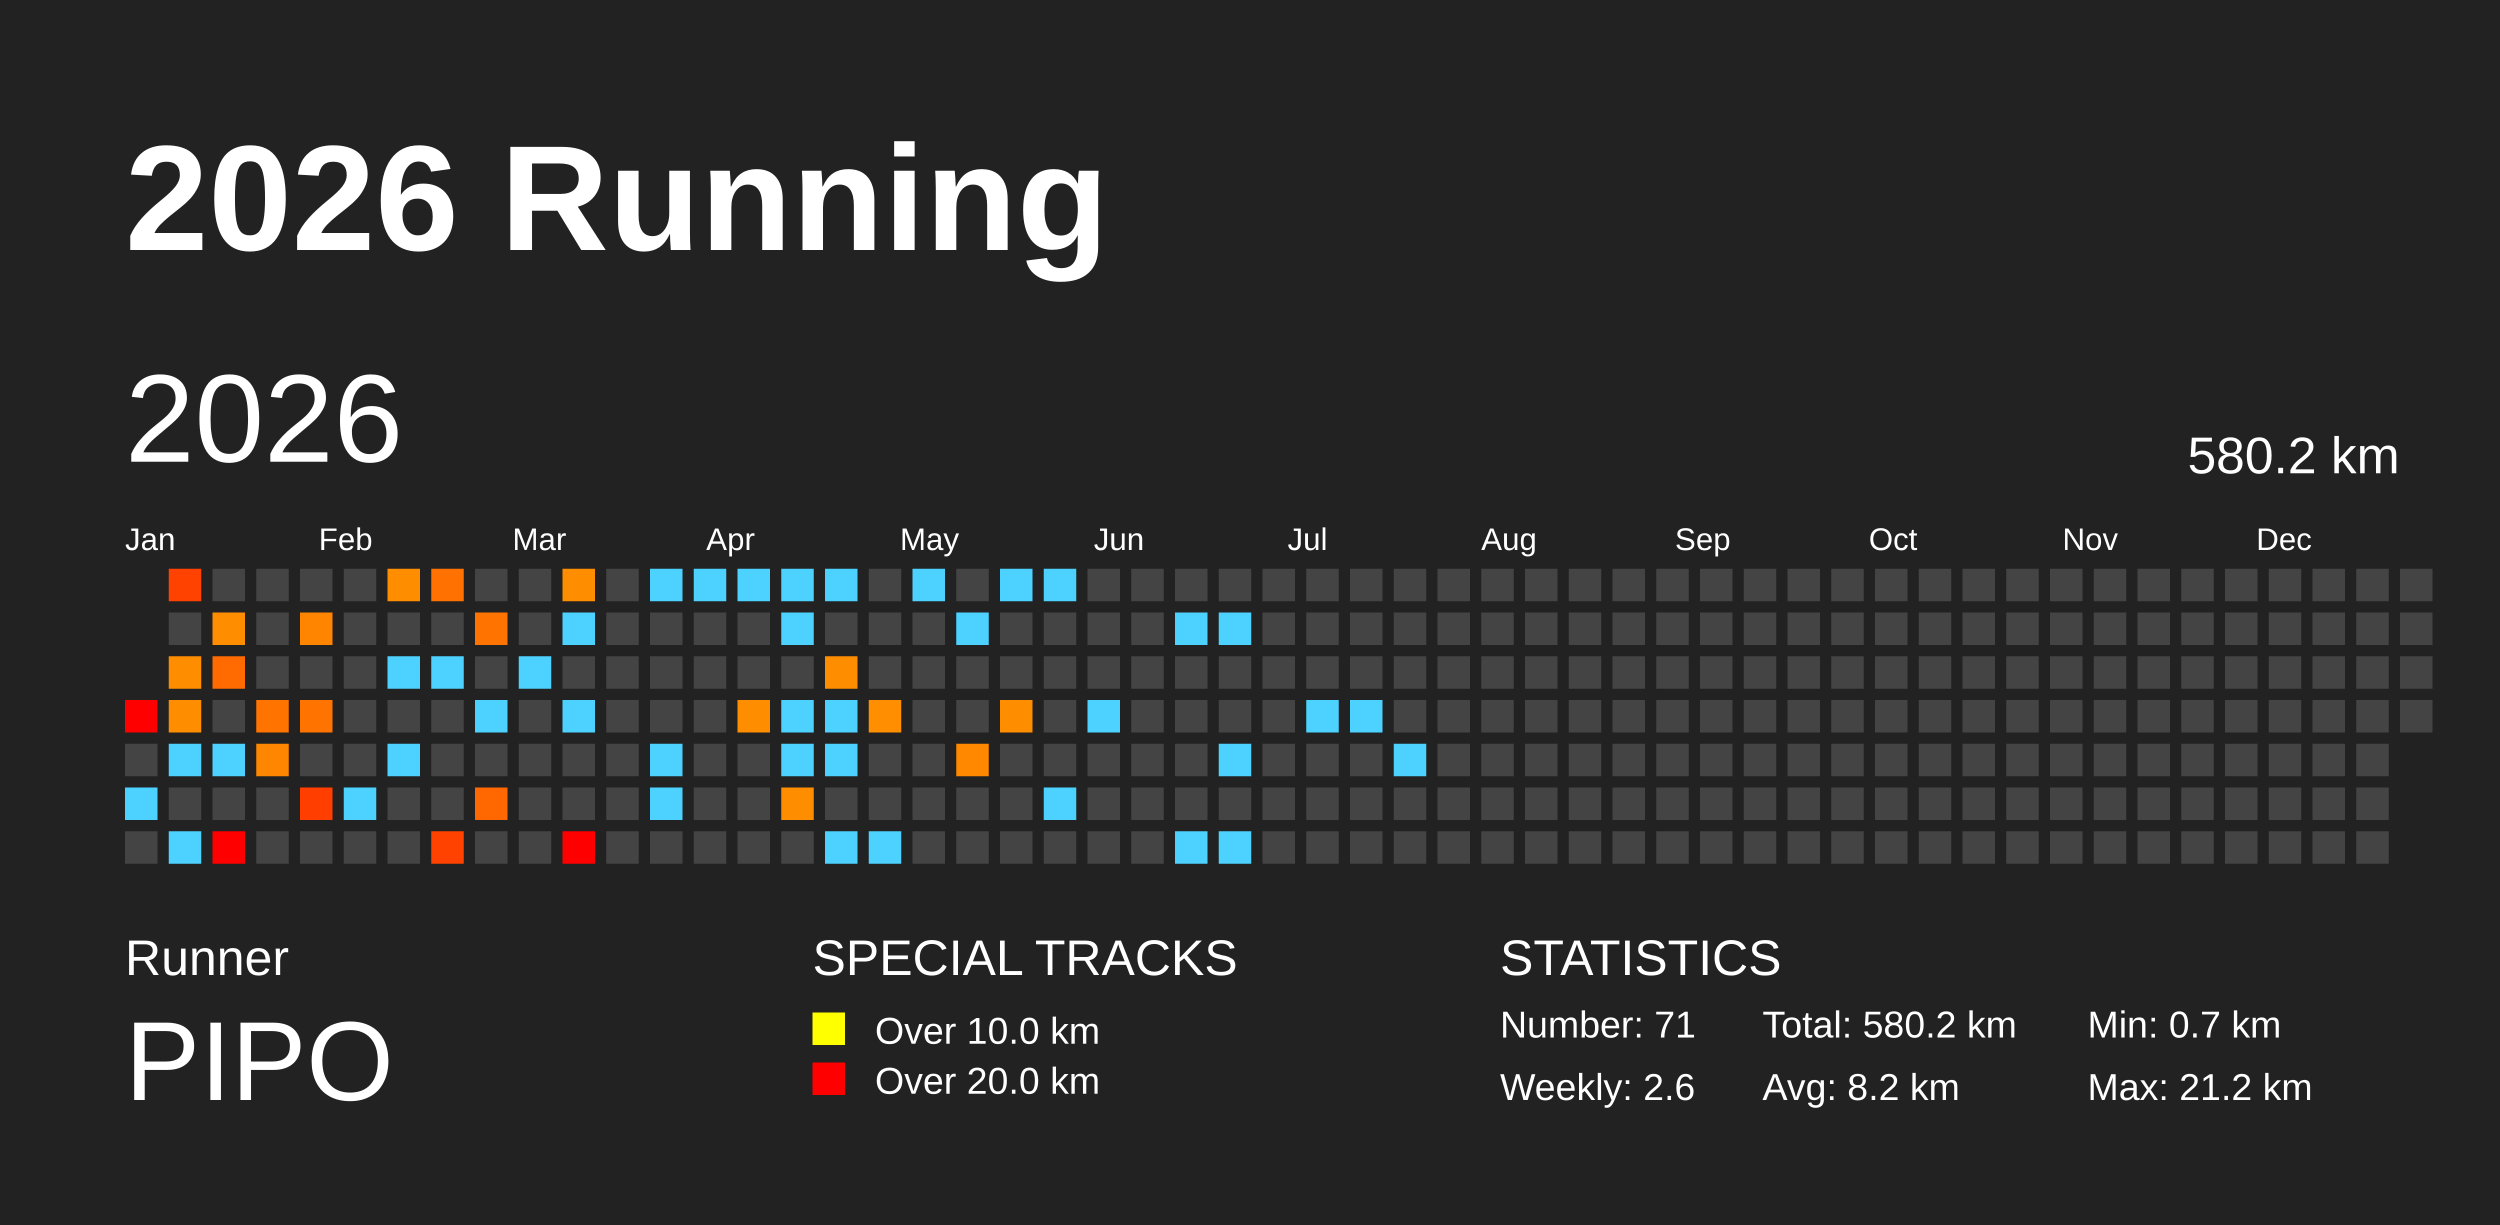
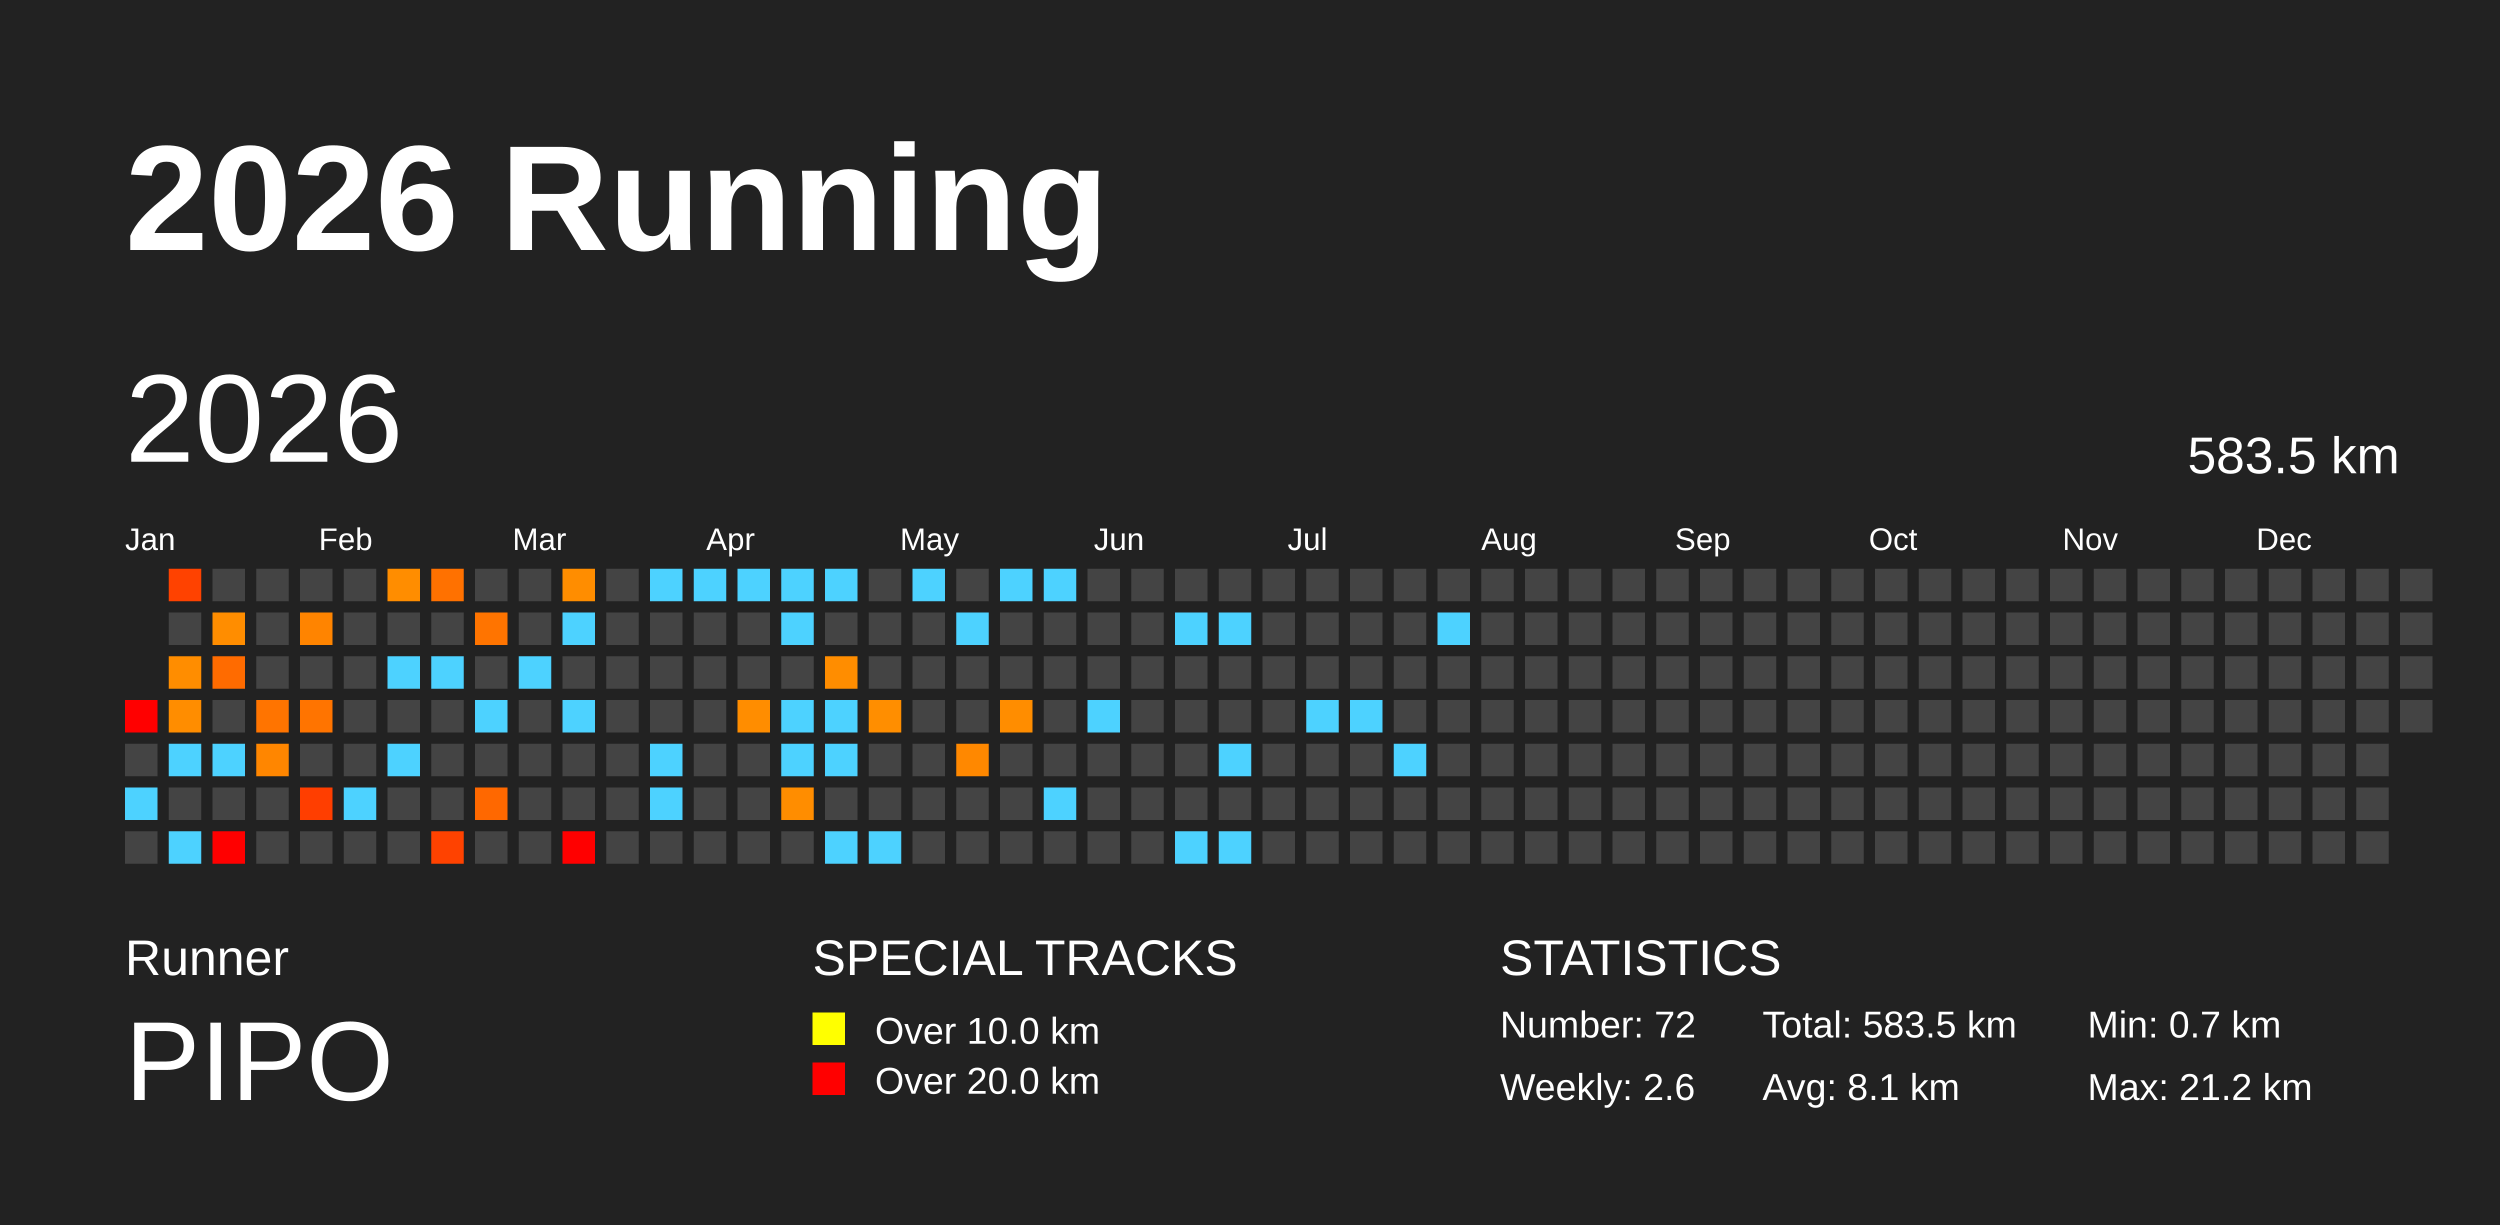
<svg xmlns="http://www.w3.org/2000/svg" baseProfile="full" height="98mm" version="1.1" viewBox="0,0,200,98" width="200mm">
  <defs />
  <rect fill="#222222" height="98" width="200" x="0" y="0" />
  <text fill="#FFFFFF" style="font-size:12px; font-family:Arial; font-weight:bold;" x="10" y="20">2026 Running</text>
  <text fill="#FFFFFF" style="font-size:4px; font-family:Arial" x="10" y="78">Runner</text>
  <text fill="#FFFFFF" style="font-size:9px; font-family:Arial" x="10" y="88">PIPO</text>
  <text fill="#FFFFFF" style="font-size:4px; font-family:Arial" x="65" y="78">SPECIAL TRACKS</text>
  <rect fill="yellow" height="2.6" width="2.6" x="65" y="81" />
  <text fill="#FFFFFF" style="font-size:3px; font-family:Arial" x="70" y="83.5">Over 10.0 km</text>
  <rect fill="red" height="2.6" width="2.6" x="65" y="85" />
  <text fill="#FFFFFF" style="font-size:3px; font-family:Arial" x="70" y="87.5">Over 20.0 km</text>
  <text fill="#FFFFFF" style="font-size:4px; font-family:Arial" x="120" y="78">STATISTICS</text>
-   <text fill="#FFFFFF" style="font-size:3px; font-family:Arial" x="120" y="83">Number: 71</text>
+   <text fill="#FFFFFF" style="font-size:3px; font-family:Arial" x="120" y="83">Number: 72</text>
  <text fill="#FFFFFF" style="font-size:3px; font-family:Arial" x="120" y="88">Weekly: 2.6</text>
-   <text fill="#FFFFFF" style="font-size:3px; font-family:Arial" x="141" y="83">Total: 580.2 km</text>
-   <text fill="#FFFFFF" style="font-size:3px; font-family:Arial" x="141" y="88">Avg: 8.2 km</text>
+   <text fill="#FFFFFF" style="font-size:3px; font-family:Arial" x="141" y="83">Total: 583.5 km</text>
+   <text fill="#FFFFFF" style="font-size:3px; font-family:Arial" x="141" y="88">Avg: 8.1 km</text>
  <text fill="#FFFFFF" style="font-size:3px; font-family:Arial" x="167" y="83">Min: 0.7 km</text>
  <text fill="#FFFFFF" style="font-size:3px; font-family:Arial" x="167" y="88">Max: 21.2 km</text>
  <text dominant-baseline="hanging" fill="#FFFFFF" style="font-size:10.0px; font-family:Arial;" x="10" y="30">2026</text>
-   <text dominant-baseline="hanging" fill="#FFFFFF" style="font-size:4.125px; font-family:Arial;" x="175" y="35">580.2 km</text>
+   <text dominant-baseline="hanging" fill="#FFFFFF" style="font-size:4.125px; font-family:Arial;" x="175" y="35">583.5 km</text>
  <text fill="#FFFFFF" style="font-size:2.5px; font-family:Arial" x="10.0" y="44">Jan</text>
  <text fill="#FFFFFF" style="font-size:2.5px; font-family:Arial" x="25.5" y="44">Feb</text>
  <text fill="#FFFFFF" style="font-size:2.5px; font-family:Arial" x="41.0" y="44">Mar</text>
  <text fill="#FFFFFF" style="font-size:2.5px; font-family:Arial" x="56.5" y="44">Apr</text>
  <text fill="#FFFFFF" style="font-size:2.5px; font-family:Arial" x="72.0" y="44">May</text>
  <text fill="#FFFFFF" style="font-size:2.5px; font-family:Arial" x="87.5" y="44">Jun</text>
  <text fill="#FFFFFF" style="font-size:2.5px; font-family:Arial" x="103.0" y="44">Jul</text>
  <text fill="#FFFFFF" style="font-size:2.5px; font-family:Arial" x="118.5" y="44">Aug</text>
  <text fill="#FFFFFF" style="font-size:2.5px; font-family:Arial" x="134.0" y="44">Sep</text>
  <text fill="#FFFFFF" style="font-size:2.5px; font-family:Arial" x="149.5" y="44">Oct</text>
  <text fill="#FFFFFF" style="font-size:2.5px; font-family:Arial" x="165.0" y="44">Nov</text>
  <text fill="#FFFFFF" style="font-size:2.5px; font-family:Arial" x="180.5" y="44">Dec</text>
  <rect fill="red" height="2.6" width="2.6" x="10.0" y="56.0" />
  <rect fill="#444444" height="2.6" width="2.6" x="10.0" y="59.5" />
  <rect fill="#4dd2ff" height="2.6" width="2.6" x="10.0" y="63.0" />
  <rect fill="#444444" height="2.6" width="2.6" x="10.0" y="66.5" />
  <rect fill="#ff4200" height="2.6" width="2.6" x="13.5" y="45.5" />
  <rect fill="#444444" height="2.6" width="2.6" x="13.5" y="49.0" />
  <rect fill="#ff8d00" height="2.6" width="2.6" x="13.5" y="52.5" />
  <rect fill="#ff8d00" height="2.6" width="2.6" x="13.5" y="56.0" />
  <rect fill="#4dd2ff" height="2.6" width="2.6" x="13.5" y="59.5" />
  <rect fill="#444444" height="2.6" width="2.6" x="13.5" y="63.0" />
  <rect fill="#4dd2ff" height="2.6" width="2.6" x="13.5" y="66.5" />
  <rect fill="#444444" height="2.6" width="2.6" x="17.0" y="45.5" />
  <rect fill="#ff8d00" height="2.6" width="2.6" x="17.0" y="49.0" />
  <rect fill="#ff6b00" height="2.6" width="2.6" x="17.0" y="52.5" />
  <rect fill="#444444" height="2.6" width="2.6" x="17.0" y="56.0" />
  <rect fill="#4dd2ff" height="2.6" width="2.6" x="17.0" y="59.5" />
  <rect fill="#444444" height="2.6" width="2.6" x="17.0" y="63.0" />
  <rect fill="red" height="2.6" width="2.6" x="17.0" y="66.5" />
  <rect fill="#444444" height="2.6" width="2.6" x="20.5" y="45.5" />
  <rect fill="#444444" height="2.6" width="2.6" x="20.5" y="49.0" />
  <rect fill="#444444" height="2.6" width="2.6" x="20.5" y="52.5" />
  <rect fill="#ff7400" height="2.6" width="2.6" x="20.5" y="56.0" />
  <rect fill="#ff8600" height="2.6" width="2.6" x="20.5" y="59.5" />
  <rect fill="#444444" height="2.6" width="2.6" x="20.5" y="63.0" />
  <rect fill="#444444" height="2.6" width="2.6" x="20.5" y="66.5" />
  <rect fill="#444444" height="2.6" width="2.6" x="24.0" y="45.5" />
  <rect fill="#ff8400" height="2.6" width="2.6" x="24.0" y="49.0" />
  <rect fill="#444444" height="2.6" width="2.6" x="24.0" y="52.5" />
  <rect fill="#ff7400" height="2.6" width="2.6" x="24.0" y="56.0" />
  <rect fill="#444444" height="2.6" width="2.6" x="24.0" y="59.5" />
  <rect fill="#ff3e00" height="2.6" width="2.6" x="24.0" y="63.0" />
  <rect fill="#444444" height="2.6" width="2.6" x="24.0" y="66.5" />
  <rect fill="#444444" height="2.6" width="2.6" x="27.5" y="45.5" />
  <rect fill="#444444" height="2.6" width="2.6" x="27.5" y="49.0" />
  <rect fill="#444444" height="2.6" width="2.6" x="27.5" y="52.5" />
  <rect fill="#444444" height="2.6" width="2.6" x="27.5" y="56.0" />
  <rect fill="#444444" height="2.6" width="2.6" x="27.5" y="59.5" />
  <rect fill="#4dd2ff" height="2.6" width="2.6" x="27.5" y="63.0" />
  <rect fill="#444444" height="2.6" width="2.6" x="27.5" y="66.5" />
  <rect fill="#ff8d00" height="2.6" width="2.6" x="31.0" y="45.5" />
  <rect fill="#444444" height="2.6" width="2.6" x="31.0" y="49.0" />
  <rect fill="#4dd2ff" height="2.6" width="2.6" x="31.0" y="52.5" />
  <rect fill="#444444" height="2.6" width="2.6" x="31.0" y="56.0" />
  <rect fill="#4dd2ff" height="2.6" width="2.6" x="31.0" y="59.5" />
  <rect fill="#444444" height="2.6" width="2.6" x="31.0" y="63.0" />
  <rect fill="#444444" height="2.6" width="2.6" x="31.0" y="66.5" />
  <rect fill="#ff7100" height="2.6" width="2.6" x="34.5" y="45.5" />
  <rect fill="#444444" height="2.6" width="2.6" x="34.5" y="49.0" />
  <rect fill="#4dd2ff" height="2.6" width="2.6" x="34.5" y="52.5" />
  <rect fill="#444444" height="2.6" width="2.6" x="34.5" y="56.0" />
  <rect fill="#444444" height="2.6" width="2.6" x="34.5" y="59.5" />
  <rect fill="#444444" height="2.6" width="2.6" x="34.5" y="63.0" />
  <rect fill="#ff4200" height="2.6" width="2.6" x="34.5" y="66.5" />
  <rect fill="#444444" height="2.6" width="2.6" x="38.0" y="45.5" />
  <rect fill="#ff7400" height="2.6" width="2.6" x="38.0" y="49.0" />
  <rect fill="#444444" height="2.6" width="2.6" x="38.0" y="52.5" />
  <rect fill="#4dd2ff" height="2.6" width="2.6" x="38.0" y="56.0" />
  <rect fill="#444444" height="2.6" width="2.6" x="38.0" y="59.5" />
  <rect fill="#ff6800" height="2.6" width="2.6" x="38.0" y="63.0" />
  <rect fill="#444444" height="2.6" width="2.6" x="38.0" y="66.5" />
  <rect fill="#444444" height="2.6" width="2.6" x="41.5" y="45.5" />
  <rect fill="#444444" height="2.6" width="2.6" x="41.5" y="49.0" />
  <rect fill="#4dd2ff" height="2.6" width="2.6" x="41.5" y="52.5" />
  <rect fill="#444444" height="2.6" width="2.6" x="41.5" y="56.0" />
  <rect fill="#444444" height="2.6" width="2.6" x="41.5" y="59.5" />
  <rect fill="#444444" height="2.6" width="2.6" x="41.5" y="63.0" />
  <rect fill="#444444" height="2.6" width="2.6" x="41.5" y="66.5" />
  <rect fill="#ff8d00" height="2.6" width="2.6" x="45.0" y="45.5" />
  <rect fill="#4dd2ff" height="2.6" width="2.6" x="45.0" y="49.0" />
  <rect fill="#444444" height="2.6" width="2.6" x="45.0" y="52.5" />
  <rect fill="#4dd2ff" height="2.6" width="2.6" x="45.0" y="56.0" />
  <rect fill="#444444" height="2.6" width="2.6" x="45.0" y="59.5" />
  <rect fill="#444444" height="2.6" width="2.6" x="45.0" y="63.0" />
  <rect fill="red" height="2.6" width="2.6" x="45.0" y="66.5" />
  <rect fill="#444444" height="2.6" width="2.6" x="48.5" y="45.5" />
  <rect fill="#444444" height="2.6" width="2.6" x="48.5" y="49.0" />
  <rect fill="#444444" height="2.6" width="2.6" x="48.5" y="52.5" />
  <rect fill="#444444" height="2.6" width="2.6" x="48.5" y="56.0" />
  <rect fill="#444444" height="2.6" width="2.6" x="48.5" y="59.5" />
  <rect fill="#444444" height="2.6" width="2.6" x="48.5" y="63.0" />
  <rect fill="#444444" height="2.6" width="2.6" x="48.5" y="66.5" />
  <rect fill="#4dd2ff" height="2.6" width="2.6" x="52.0" y="45.5" />
  <rect fill="#444444" height="2.6" width="2.6" x="52.0" y="49.0" />
  <rect fill="#444444" height="2.6" width="2.6" x="52.0" y="52.5" />
  <rect fill="#444444" height="2.6" width="2.6" x="52.0" y="56.0" />
  <rect fill="#4dd2ff" height="2.6" width="2.6" x="52.0" y="59.5" />
  <rect fill="#4dd2ff" height="2.6" width="2.6" x="52.0" y="63.0" />
  <rect fill="#444444" height="2.6" width="2.6" x="52.0" y="66.5" />
  <rect fill="#4dd2ff" height="2.6" width="2.6" x="55.5" y="45.5" />
  <rect fill="#444444" height="2.6" width="2.6" x="55.5" y="49.0" />
  <rect fill="#444444" height="2.6" width="2.6" x="55.5" y="52.5" />
  <rect fill="#444444" height="2.6" width="2.6" x="55.5" y="56.0" />
  <rect fill="#444444" height="2.6" width="2.6" x="55.5" y="59.5" />
  <rect fill="#444444" height="2.6" width="2.6" x="55.5" y="63.0" />
  <rect fill="#444444" height="2.6" width="2.6" x="55.5" y="66.5" />
  <rect fill="#4dd2ff" height="2.6" width="2.6" x="59.0" y="45.5" />
  <rect fill="#444444" height="2.6" width="2.6" x="59.0" y="49.0" />
  <rect fill="#444444" height="2.6" width="2.6" x="59.0" y="52.5" />
  <rect fill="#ff8d00" height="2.6" width="2.6" x="59.0" y="56.0" />
  <rect fill="#444444" height="2.6" width="2.6" x="59.0" y="59.5" />
  <rect fill="#444444" height="2.6" width="2.6" x="59.0" y="63.0" />
  <rect fill="#444444" height="2.6" width="2.6" x="59.0" y="66.5" />
  <rect fill="#4dd2ff" height="2.6" width="2.6" x="62.5" y="45.5" />
  <rect fill="#4dd2ff" height="2.6" width="2.6" x="62.5" y="49.0" />
  <rect fill="#444444" height="2.6" width="2.6" x="62.5" y="52.5" />
  <rect fill="#4dd2ff" height="2.6" width="2.6" x="62.5" y="56.0" />
  <rect fill="#4dd2ff" height="2.6" width="2.6" x="62.5" y="59.5" />
  <rect fill="#ff8d00" height="2.6" width="2.6" x="62.5" y="63.0" />
  <rect fill="#444444" height="2.6" width="2.6" x="62.5" y="66.5" />
  <rect fill="#4dd2ff" height="2.6" width="2.6" x="66.0" y="45.5" />
  <rect fill="#444444" height="2.6" width="2.6" x="66.0" y="49.0" />
  <rect fill="#ff8d00" height="2.6" width="2.6" x="66.0" y="52.5" />
  <rect fill="#4dd2ff" height="2.6" width="2.6" x="66.0" y="56.0" />
  <rect fill="#4dd2ff" height="2.6" width="2.6" x="66.0" y="59.5" />
  <rect fill="#444444" height="2.6" width="2.6" x="66.0" y="63.0" />
  <rect fill="#4dd2ff" height="2.6" width="2.6" x="66.0" y="66.5" />
  <rect fill="#444444" height="2.6" width="2.6" x="69.5" y="45.5" />
  <rect fill="#444444" height="2.6" width="2.6" x="69.5" y="49.0" />
  <rect fill="#444444" height="2.6" width="2.6" x="69.5" y="52.5" />
  <rect fill="#ff8e00" height="2.6" width="2.6" x="69.5" y="56.0" />
  <rect fill="#444444" height="2.6" width="2.6" x="69.5" y="59.5" />
  <rect fill="#444444" height="2.6" width="2.6" x="69.5" y="63.0" />
  <rect fill="#4dd2ff" height="2.6" width="2.6" x="69.5" y="66.5" />
  <rect fill="#4dd2ff" height="2.6" width="2.6" x="73.0" y="45.5" />
  <rect fill="#444444" height="2.6" width="2.6" x="73.0" y="49.0" />
  <rect fill="#444444" height="2.6" width="2.6" x="73.0" y="52.5" />
  <rect fill="#444444" height="2.6" width="2.6" x="73.0" y="56.0" />
  <rect fill="#444444" height="2.6" width="2.6" x="73.0" y="59.5" />
  <rect fill="#444444" height="2.6" width="2.6" x="73.0" y="63.0" />
  <rect fill="#444444" height="2.6" width="2.6" x="73.0" y="66.5" />
  <rect fill="#444444" height="2.6" width="2.6" x="76.5" y="45.5" />
  <rect fill="#4dd2ff" height="2.6" width="2.6" x="76.5" y="49.0" />
  <rect fill="#444444" height="2.6" width="2.6" x="76.5" y="52.5" />
  <rect fill="#444444" height="2.6" width="2.6" x="76.5" y="56.0" />
  <rect fill="#ff8800" height="2.6" width="2.6" x="76.5" y="59.5" />
  <rect fill="#444444" height="2.6" width="2.6" x="76.5" y="63.0" />
  <rect fill="#444444" height="2.6" width="2.6" x="76.5" y="66.5" />
  <rect fill="#4dd2ff" height="2.6" width="2.6" x="80.0" y="45.5" />
  <rect fill="#444444" height="2.6" width="2.6" x="80.0" y="49.0" />
  <rect fill="#444444" height="2.6" width="2.6" x="80.0" y="52.5" />
  <rect fill="#ff8d00" height="2.6" width="2.6" x="80.0" y="56.0" />
  <rect fill="#444444" height="2.6" width="2.6" x="80.0" y="59.5" />
  <rect fill="#444444" height="2.6" width="2.6" x="80.0" y="63.0" />
  <rect fill="#444444" height="2.6" width="2.6" x="80.0" y="66.5" />
  <rect fill="#4dd2ff" height="2.6" width="2.6" x="83.5" y="45.5" />
  <rect fill="#444444" height="2.6" width="2.6" x="83.5" y="49.0" />
  <rect fill="#444444" height="2.6" width="2.6" x="83.5" y="52.5" />
  <rect fill="#444444" height="2.6" width="2.6" x="83.5" y="56.0" />
  <rect fill="#444444" height="2.6" width="2.6" x="83.5" y="59.5" />
  <rect fill="#4dd2ff" height="2.6" width="2.6" x="83.5" y="63.0" />
  <rect fill="#444444" height="2.6" width="2.6" x="83.5" y="66.5" />
  <rect fill="#444444" height="2.6" width="2.6" x="87.0" y="45.5" />
  <rect fill="#444444" height="2.6" width="2.6" x="87.0" y="49.0" />
  <rect fill="#444444" height="2.6" width="2.6" x="87.0" y="52.5" />
  <rect fill="#4dd2ff" height="2.6" width="2.6" x="87.0" y="56.0" />
  <rect fill="#444444" height="2.6" width="2.6" x="87.0" y="59.5" />
  <rect fill="#444444" height="2.6" width="2.6" x="87.0" y="63.0" />
  <rect fill="#444444" height="2.6" width="2.6" x="87.0" y="66.5" />
  <rect fill="#444444" height="2.6" width="2.6" x="90.5" y="45.5" />
  <rect fill="#444444" height="2.6" width="2.6" x="90.5" y="49.0" />
  <rect fill="#444444" height="2.6" width="2.6" x="90.5" y="52.5" />
  <rect fill="#444444" height="2.6" width="2.6" x="90.5" y="56.0" />
  <rect fill="#444444" height="2.6" width="2.6" x="90.5" y="59.5" />
  <rect fill="#444444" height="2.6" width="2.6" x="90.5" y="63.0" />
  <rect fill="#444444" height="2.6" width="2.6" x="90.5" y="66.5" />
  <rect fill="#444444" height="2.6" width="2.6" x="94.0" y="45.5" />
  <rect fill="#4dd2ff" height="2.6" width="2.6" x="94.0" y="49.0" />
  <rect fill="#444444" height="2.6" width="2.6" x="94.0" y="52.5" />
  <rect fill="#444444" height="2.6" width="2.6" x="94.0" y="56.0" />
  <rect fill="#444444" height="2.6" width="2.6" x="94.0" y="59.5" />
  <rect fill="#444444" height="2.6" width="2.6" x="94.0" y="63.0" />
  <rect fill="#4dd2ff" height="2.6" width="2.6" x="94.0" y="66.5" />
  <rect fill="#444444" height="2.6" width="2.6" x="97.5" y="45.5" />
  <rect fill="#4dd2ff" height="2.6" width="2.6" x="97.5" y="49.0" />
  <rect fill="#444444" height="2.6" width="2.6" x="97.5" y="52.5" />
  <rect fill="#444444" height="2.6" width="2.6" x="97.5" y="56.0" />
  <rect fill="#4dd2ff" height="2.6" width="2.6" x="97.5" y="59.5" />
  <rect fill="#444444" height="2.6" width="2.6" x="97.5" y="63.0" />
  <rect fill="#4dd2ff" height="2.6" width="2.6" x="97.5" y="66.5" />
  <rect fill="#444444" height="2.6" width="2.6" x="101.0" y="45.5" />
  <rect fill="#444444" height="2.6" width="2.6" x="101.0" y="49.0" />
  <rect fill="#444444" height="2.6" width="2.6" x="101.0" y="52.5" />
  <rect fill="#444444" height="2.6" width="2.6" x="101.0" y="56.0" />
  <rect fill="#444444" height="2.6" width="2.6" x="101.0" y="59.5" />
  <rect fill="#444444" height="2.6" width="2.6" x="101.0" y="63.0" />
  <rect fill="#444444" height="2.6" width="2.6" x="101.0" y="66.5" />
  <rect fill="#444444" height="2.6" width="2.6" x="104.5" y="45.5" />
  <rect fill="#444444" height="2.6" width="2.6" x="104.5" y="49.0" />
  <rect fill="#444444" height="2.6" width="2.6" x="104.5" y="52.5" />
  <rect fill="#4dd2ff" height="2.6" width="2.6" x="104.5" y="56.0" />
  <rect fill="#444444" height="2.6" width="2.6" x="104.5" y="59.5" />
  <rect fill="#444444" height="2.6" width="2.6" x="104.5" y="63.0" />
  <rect fill="#444444" height="2.6" width="2.6" x="104.5" y="66.5" />
  <rect fill="#444444" height="2.6" width="2.6" x="108.0" y="45.5" />
  <rect fill="#444444" height="2.6" width="2.6" x="108.0" y="49.0" />
  <rect fill="#444444" height="2.6" width="2.6" x="108.0" y="52.5" />
  <rect fill="#4dd2ff" height="2.6" width="2.6" x="108.0" y="56.0" />
  <rect fill="#444444" height="2.6" width="2.6" x="108.0" y="59.5" />
  <rect fill="#444444" height="2.6" width="2.6" x="108.0" y="63.0" />
  <rect fill="#444444" height="2.6" width="2.6" x="108.0" y="66.5" />
  <rect fill="#444444" height="2.6" width="2.6" x="111.5" y="45.5" />
  <rect fill="#444444" height="2.6" width="2.6" x="111.5" y="49.0" />
  <rect fill="#444444" height="2.6" width="2.6" x="111.5" y="52.5" />
  <rect fill="#444444" height="2.6" width="2.6" x="111.5" y="56.0" />
  <rect fill="#4dd2ff" height="2.6" width="2.6" x="111.5" y="59.5" />
  <rect fill="#444444" height="2.6" width="2.6" x="111.5" y="63.0" />
  <rect fill="#444444" height="2.6" width="2.6" x="111.5" y="66.5" />
  <rect fill="#444444" height="2.6" width="2.6" x="115.0" y="45.5" />
-   <rect fill="#444444" height="2.6" width="2.6" x="115.0" y="49.0" />
+   <rect fill="#4dd2ff" height="2.6" width="2.6" x="115.0" y="49.0" />
  <rect fill="#444444" height="2.6" width="2.6" x="115.0" y="52.5" />
  <rect fill="#444444" height="2.6" width="2.6" x="115.0" y="56.0" />
  <rect fill="#444444" height="2.6" width="2.6" x="115.0" y="59.5" />
  <rect fill="#444444" height="2.6" width="2.6" x="115.0" y="63.0" />
  <rect fill="#444444" height="2.6" width="2.6" x="115.0" y="66.5" />
  <rect fill="#444444" height="2.6" width="2.6" x="118.5" y="45.5" />
  <rect fill="#444444" height="2.6" width="2.6" x="118.5" y="49.0" />
  <rect fill="#444444" height="2.6" width="2.6" x="118.5" y="52.5" />
  <rect fill="#444444" height="2.6" width="2.6" x="118.5" y="56.0" />
  <rect fill="#444444" height="2.6" width="2.6" x="118.5" y="59.5" />
  <rect fill="#444444" height="2.6" width="2.6" x="118.5" y="63.0" />
  <rect fill="#444444" height="2.6" width="2.6" x="118.5" y="66.5" />
  <rect fill="#444444" height="2.6" width="2.6" x="122.0" y="45.5" />
  <rect fill="#444444" height="2.6" width="2.6" x="122.0" y="49.0" />
  <rect fill="#444444" height="2.6" width="2.6" x="122.0" y="52.5" />
  <rect fill="#444444" height="2.6" width="2.6" x="122.0" y="56.0" />
  <rect fill="#444444" height="2.6" width="2.6" x="122.0" y="59.5" />
  <rect fill="#444444" height="2.6" width="2.6" x="122.0" y="63.0" />
  <rect fill="#444444" height="2.6" width="2.6" x="122.0" y="66.5" />
  <rect fill="#444444" height="2.6" width="2.6" x="125.5" y="45.5" />
  <rect fill="#444444" height="2.6" width="2.6" x="125.5" y="49.0" />
  <rect fill="#444444" height="2.6" width="2.6" x="125.5" y="52.5" />
  <rect fill="#444444" height="2.6" width="2.6" x="125.5" y="56.0" />
  <rect fill="#444444" height="2.6" width="2.6" x="125.5" y="59.5" />
  <rect fill="#444444" height="2.6" width="2.6" x="125.5" y="63.0" />
  <rect fill="#444444" height="2.6" width="2.6" x="125.5" y="66.5" />
  <rect fill="#444444" height="2.6" width="2.6" x="129.0" y="45.5" />
  <rect fill="#444444" height="2.6" width="2.6" x="129.0" y="49.0" />
  <rect fill="#444444" height="2.6" width="2.6" x="129.0" y="52.5" />
  <rect fill="#444444" height="2.6" width="2.6" x="129.0" y="56.0" />
  <rect fill="#444444" height="2.6" width="2.6" x="129.0" y="59.5" />
  <rect fill="#444444" height="2.6" width="2.6" x="129.0" y="63.0" />
  <rect fill="#444444" height="2.6" width="2.6" x="129.0" y="66.5" />
  <rect fill="#444444" height="2.6" width="2.6" x="132.5" y="45.5" />
  <rect fill="#444444" height="2.6" width="2.6" x="132.5" y="49.0" />
  <rect fill="#444444" height="2.6" width="2.6" x="132.5" y="52.5" />
  <rect fill="#444444" height="2.6" width="2.6" x="132.5" y="56.0" />
  <rect fill="#444444" height="2.6" width="2.6" x="132.5" y="59.5" />
  <rect fill="#444444" height="2.6" width="2.6" x="132.5" y="63.0" />
  <rect fill="#444444" height="2.6" width="2.6" x="132.5" y="66.5" />
  <rect fill="#444444" height="2.6" width="2.6" x="136.0" y="45.5" />
  <rect fill="#444444" height="2.6" width="2.6" x="136.0" y="49.0" />
  <rect fill="#444444" height="2.6" width="2.6" x="136.0" y="52.5" />
  <rect fill="#444444" height="2.6" width="2.6" x="136.0" y="56.0" />
  <rect fill="#444444" height="2.6" width="2.6" x="136.0" y="59.5" />
  <rect fill="#444444" height="2.6" width="2.6" x="136.0" y="63.0" />
  <rect fill="#444444" height="2.6" width="2.6" x="136.0" y="66.5" />
  <rect fill="#444444" height="2.6" width="2.6" x="139.5" y="45.5" />
  <rect fill="#444444" height="2.6" width="2.6" x="139.5" y="49.0" />
  <rect fill="#444444" height="2.6" width="2.6" x="139.5" y="52.5" />
  <rect fill="#444444" height="2.6" width="2.6" x="139.5" y="56.0" />
  <rect fill="#444444" height="2.6" width="2.6" x="139.5" y="59.5" />
  <rect fill="#444444" height="2.6" width="2.6" x="139.5" y="63.0" />
  <rect fill="#444444" height="2.6" width="2.6" x="139.5" y="66.5" />
  <rect fill="#444444" height="2.6" width="2.6" x="143.0" y="45.5" />
  <rect fill="#444444" height="2.6" width="2.6" x="143.0" y="49.0" />
  <rect fill="#444444" height="2.6" width="2.6" x="143.0" y="52.5" />
  <rect fill="#444444" height="2.6" width="2.6" x="143.0" y="56.0" />
  <rect fill="#444444" height="2.6" width="2.6" x="143.0" y="59.5" />
  <rect fill="#444444" height="2.6" width="2.6" x="143.0" y="63.0" />
  <rect fill="#444444" height="2.6" width="2.6" x="143.0" y="66.5" />
  <rect fill="#444444" height="2.6" width="2.6" x="146.5" y="45.5" />
  <rect fill="#444444" height="2.6" width="2.6" x="146.5" y="49.0" />
  <rect fill="#444444" height="2.6" width="2.6" x="146.5" y="52.5" />
  <rect fill="#444444" height="2.6" width="2.6" x="146.5" y="56.0" />
  <rect fill="#444444" height="2.6" width="2.6" x="146.5" y="59.5" />
  <rect fill="#444444" height="2.6" width="2.6" x="146.5" y="63.0" />
  <rect fill="#444444" height="2.6" width="2.6" x="146.5" y="66.5" />
  <rect fill="#444444" height="2.6" width="2.6" x="150.0" y="45.5" />
  <rect fill="#444444" height="2.6" width="2.6" x="150.0" y="49.0" />
  <rect fill="#444444" height="2.6" width="2.6" x="150.0" y="52.5" />
  <rect fill="#444444" height="2.6" width="2.6" x="150.0" y="56.0" />
  <rect fill="#444444" height="2.6" width="2.6" x="150.0" y="59.5" />
  <rect fill="#444444" height="2.6" width="2.6" x="150.0" y="63.0" />
  <rect fill="#444444" height="2.6" width="2.6" x="150.0" y="66.5" />
  <rect fill="#444444" height="2.6" width="2.6" x="153.5" y="45.5" />
  <rect fill="#444444" height="2.6" width="2.6" x="153.5" y="49.0" />
  <rect fill="#444444" height="2.6" width="2.6" x="153.5" y="52.5" />
  <rect fill="#444444" height="2.6" width="2.6" x="153.5" y="56.0" />
  <rect fill="#444444" height="2.6" width="2.6" x="153.5" y="59.5" />
  <rect fill="#444444" height="2.6" width="2.6" x="153.5" y="63.0" />
  <rect fill="#444444" height="2.6" width="2.6" x="153.5" y="66.5" />
  <rect fill="#444444" height="2.6" width="2.6" x="157.0" y="45.5" />
  <rect fill="#444444" height="2.6" width="2.6" x="157.0" y="49.0" />
  <rect fill="#444444" height="2.6" width="2.6" x="157.0" y="52.5" />
  <rect fill="#444444" height="2.6" width="2.6" x="157.0" y="56.0" />
  <rect fill="#444444" height="2.6" width="2.6" x="157.0" y="59.5" />
  <rect fill="#444444" height="2.6" width="2.6" x="157.0" y="63.0" />
  <rect fill="#444444" height="2.6" width="2.6" x="157.0" y="66.5" />
  <rect fill="#444444" height="2.6" width="2.6" x="160.5" y="45.5" />
  <rect fill="#444444" height="2.6" width="2.6" x="160.5" y="49.0" />
  <rect fill="#444444" height="2.6" width="2.6" x="160.5" y="52.5" />
  <rect fill="#444444" height="2.6" width="2.6" x="160.5" y="56.0" />
  <rect fill="#444444" height="2.6" width="2.6" x="160.5" y="59.5" />
  <rect fill="#444444" height="2.6" width="2.6" x="160.5" y="63.0" />
  <rect fill="#444444" height="2.6" width="2.6" x="160.5" y="66.5" />
  <rect fill="#444444" height="2.6" width="2.6" x="164.0" y="45.5" />
  <rect fill="#444444" height="2.6" width="2.6" x="164.0" y="49.0" />
  <rect fill="#444444" height="2.6" width="2.6" x="164.0" y="52.5" />
  <rect fill="#444444" height="2.6" width="2.6" x="164.0" y="56.0" />
  <rect fill="#444444" height="2.6" width="2.6" x="164.0" y="59.5" />
  <rect fill="#444444" height="2.6" width="2.6" x="164.0" y="63.0" />
  <rect fill="#444444" height="2.6" width="2.6" x="164.0" y="66.5" />
  <rect fill="#444444" height="2.6" width="2.6" x="167.5" y="45.5" />
  <rect fill="#444444" height="2.6" width="2.6" x="167.5" y="49.0" />
  <rect fill="#444444" height="2.6" width="2.6" x="167.5" y="52.5" />
  <rect fill="#444444" height="2.6" width="2.6" x="167.5" y="56.0" />
  <rect fill="#444444" height="2.6" width="2.6" x="167.5" y="59.5" />
  <rect fill="#444444" height="2.6" width="2.6" x="167.5" y="63.0" />
  <rect fill="#444444" height="2.6" width="2.6" x="167.5" y="66.5" />
  <rect fill="#444444" height="2.6" width="2.6" x="171.0" y="45.5" />
  <rect fill="#444444" height="2.6" width="2.6" x="171.0" y="49.0" />
  <rect fill="#444444" height="2.6" width="2.6" x="171.0" y="52.5" />
  <rect fill="#444444" height="2.6" width="2.6" x="171.0" y="56.0" />
  <rect fill="#444444" height="2.6" width="2.6" x="171.0" y="59.5" />
  <rect fill="#444444" height="2.6" width="2.6" x="171.0" y="63.0" />
  <rect fill="#444444" height="2.6" width="2.6" x="171.0" y="66.5" />
  <rect fill="#444444" height="2.6" width="2.6" x="174.5" y="45.5" />
  <rect fill="#444444" height="2.6" width="2.6" x="174.5" y="49.0" />
  <rect fill="#444444" height="2.6" width="2.6" x="174.5" y="52.5" />
  <rect fill="#444444" height="2.6" width="2.6" x="174.5" y="56.0" />
  <rect fill="#444444" height="2.6" width="2.6" x="174.5" y="59.5" />
  <rect fill="#444444" height="2.6" width="2.6" x="174.5" y="63.0" />
  <rect fill="#444444" height="2.6" width="2.6" x="174.5" y="66.5" />
  <rect fill="#444444" height="2.6" width="2.6" x="178.0" y="45.5" />
  <rect fill="#444444" height="2.6" width="2.6" x="178.0" y="49.0" />
  <rect fill="#444444" height="2.6" width="2.6" x="178.0" y="52.5" />
  <rect fill="#444444" height="2.6" width="2.6" x="178.0" y="56.0" />
  <rect fill="#444444" height="2.6" width="2.6" x="178.0" y="59.5" />
  <rect fill="#444444" height="2.6" width="2.6" x="178.0" y="63.0" />
  <rect fill="#444444" height="2.6" width="2.6" x="178.0" y="66.5" />
  <rect fill="#444444" height="2.6" width="2.6" x="181.5" y="45.5" />
  <rect fill="#444444" height="2.6" width="2.6" x="181.5" y="49.0" />
  <rect fill="#444444" height="2.6" width="2.6" x="181.5" y="52.5" />
  <rect fill="#444444" height="2.6" width="2.6" x="181.5" y="56.0" />
  <rect fill="#444444" height="2.6" width="2.6" x="181.5" y="59.5" />
  <rect fill="#444444" height="2.6" width="2.6" x="181.5" y="63.0" />
  <rect fill="#444444" height="2.6" width="2.6" x="181.5" y="66.5" />
  <rect fill="#444444" height="2.6" width="2.6" x="185.0" y="45.5" />
  <rect fill="#444444" height="2.6" width="2.6" x="185.0" y="49.0" />
  <rect fill="#444444" height="2.6" width="2.6" x="185.0" y="52.5" />
  <rect fill="#444444" height="2.6" width="2.6" x="185.0" y="56.0" />
  <rect fill="#444444" height="2.6" width="2.6" x="185.0" y="59.5" />
  <rect fill="#444444" height="2.6" width="2.6" x="185.0" y="63.0" />
  <rect fill="#444444" height="2.6" width="2.6" x="185.0" y="66.5" />
  <rect fill="#444444" height="2.6" width="2.6" x="188.5" y="45.5" />
  <rect fill="#444444" height="2.6" width="2.6" x="188.5" y="49.0" />
  <rect fill="#444444" height="2.6" width="2.6" x="188.5" y="52.5" />
  <rect fill="#444444" height="2.6" width="2.6" x="188.5" y="56.0" />
  <rect fill="#444444" height="2.6" width="2.6" x="188.5" y="59.5" />
  <rect fill="#444444" height="2.6" width="2.6" x="188.5" y="63.0" />
  <rect fill="#444444" height="2.6" width="2.6" x="188.5" y="66.5" />
  <rect fill="#444444" height="2.6" width="2.6" x="192.0" y="45.5" />
  <rect fill="#444444" height="2.6" width="2.6" x="192.0" y="49.0" />
  <rect fill="#444444" height="2.6" width="2.6" x="192.0" y="52.5" />
  <rect fill="#444444" height="2.6" width="2.6" x="192.0" y="56.0" />
</svg>
